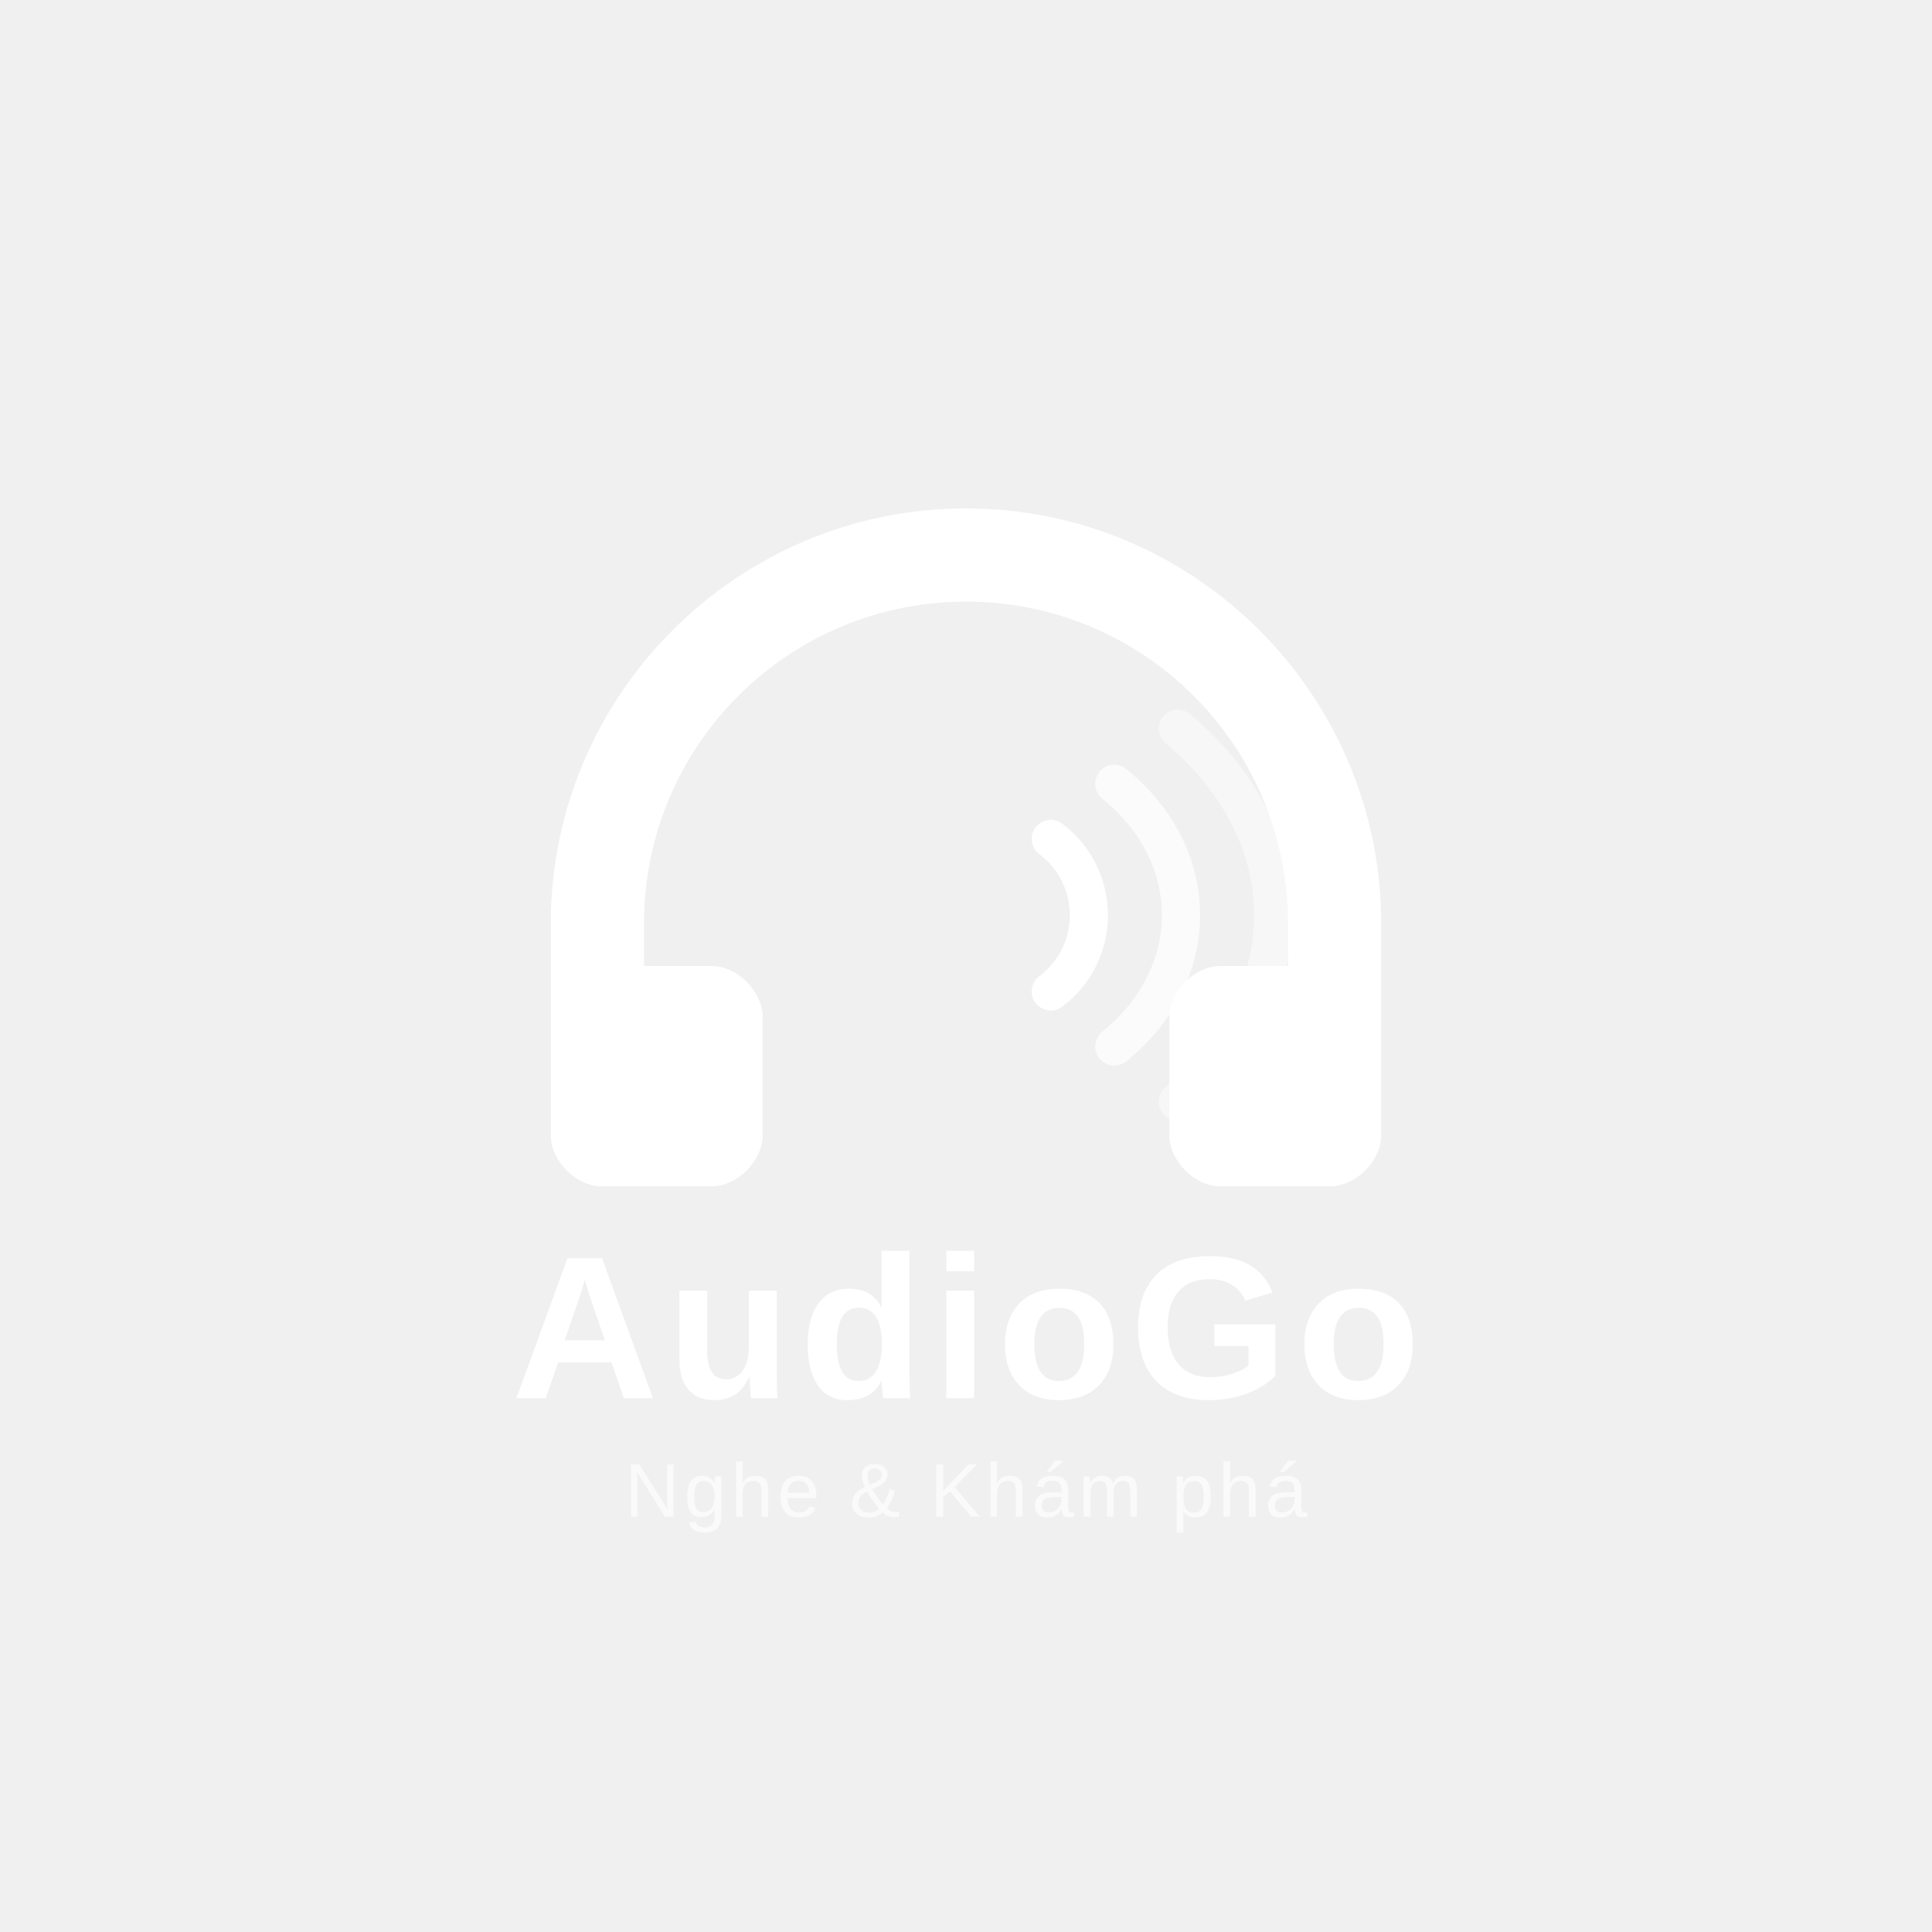
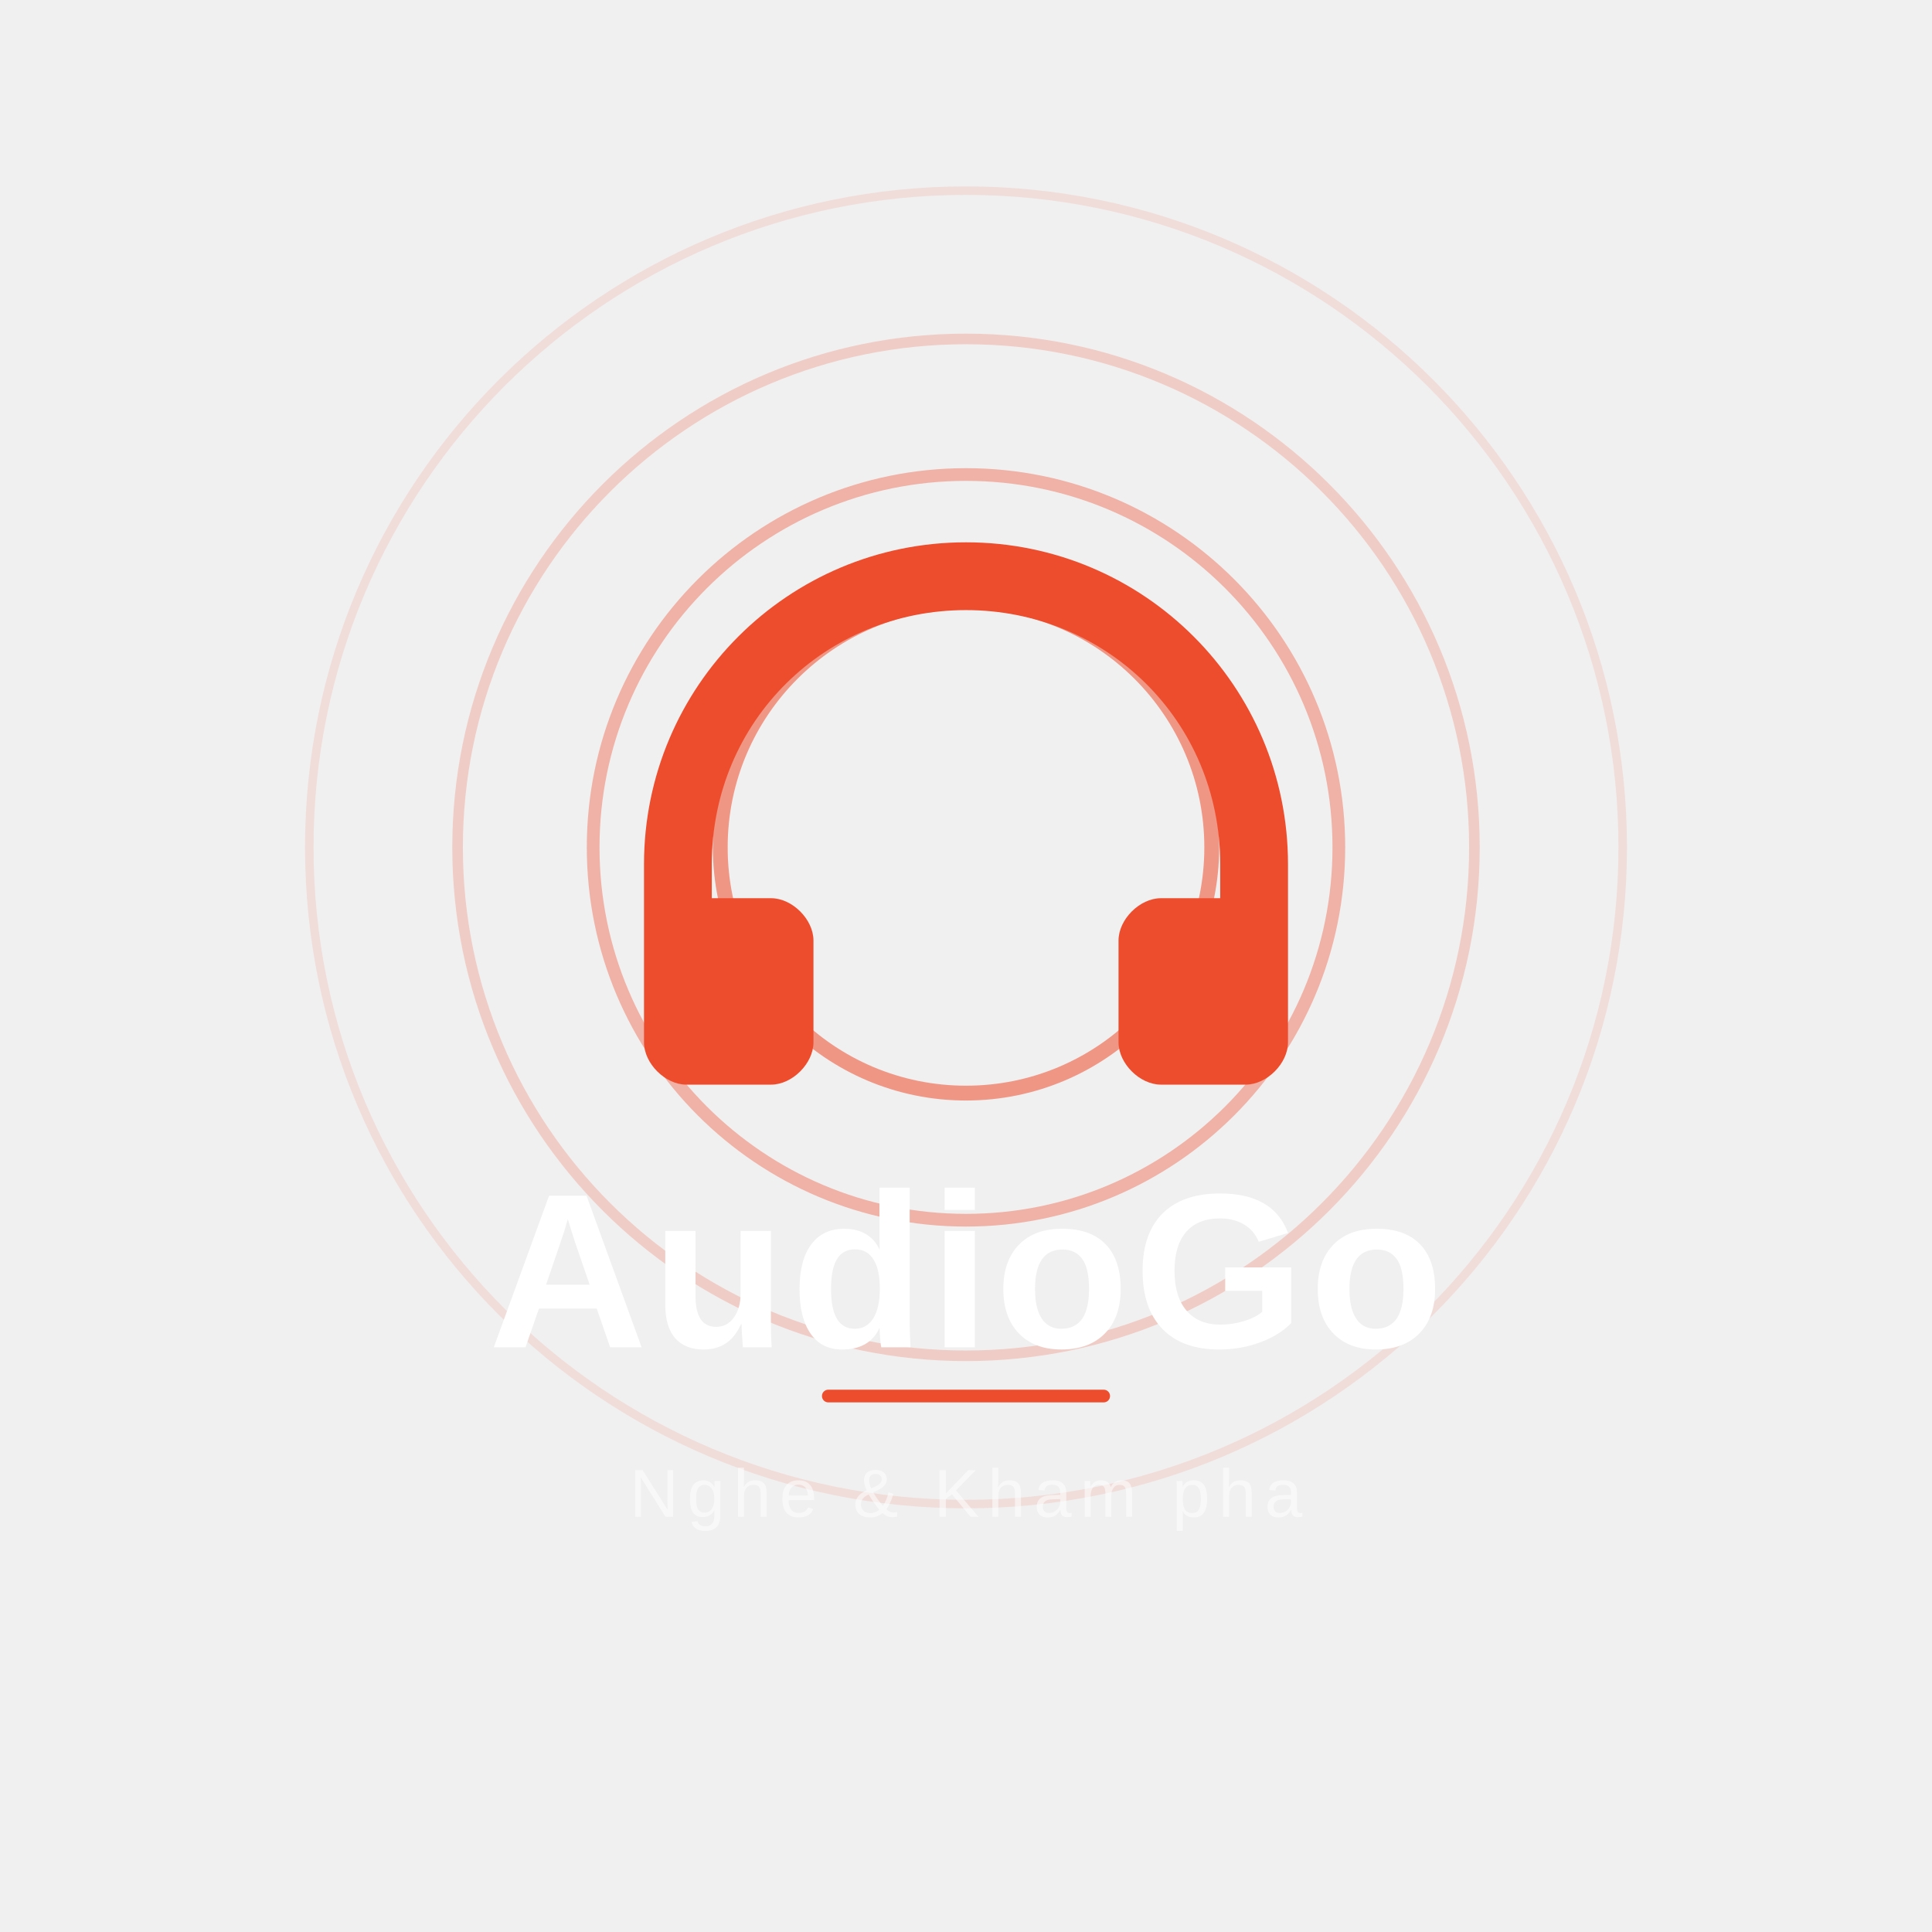
<svg xmlns="http://www.w3.org/2000/svg" width="456" height="456" viewBox="0 0 456 456" version="1.1">
-   <path d="M 228 120              C 174 120 130 164 130 218              L 130 268              C 130 274 136 280 142 280              L 168 280              C 174 280 180 274 180 268              L 180 240              C 180 234 174 228 168 228              L 152 228              L 152 218              C 152 176 186 142 228 142              C 270 142 304 176 304 218              L 304 228              L 288 228              C 282 228 276 234 276 240              L 276 268              C 276 274 282 280 288 280              L 314 280              C 320 280 326 274 326 268              L 326 218              C 326 164 282 120 228 120 Z" fill="white" />
-   <path d="M 248 198 C 260 207 260 225 248 234" stroke="white" stroke-width="9" fill="none" stroke-linecap="round" />
-   <path d="M 263 185 C 284 202 284 230 263 247" stroke="white" stroke-width="9" fill="none" stroke-linecap="round" opacity="0.75" />
-   <path d="M 278 172 C 308 197 308 235 278 260" stroke="white" stroke-width="9" fill="none" stroke-linecap="round" opacity="0.45" />
-   <text x="228" y="330" font-family="'Helvetica Neue', Arial, sans-serif" font-size="48" font-weight="700" letter-spacing="2" fill="white" text-anchor="middle">AudioGo</text>
-   <text x="228" y="358" font-family="'Helvetica Neue', Arial, sans-serif" font-size="18" font-weight="400" letter-spacing="1" fill="white" opacity="0.65" text-anchor="middle">Nghe &amp; Khám phá</text>
+   <circle cx="228" cy="200" r="155" fill="none" stroke="#EE4D2D" stroke-width="2" opacity="0.12" />
+   <circle cx="228" cy="200" r="120" fill="none" stroke="#EE4D2D" stroke-width="2.5" opacity="0.22" />
+   <circle cx="228" cy="200" r="88" fill="none" stroke="#EE4D2D" stroke-width="3" opacity="0.38" />
+   <circle cx="228" cy="200" r="58" fill="none" stroke="#EE4D2D" stroke-width="3.5" opacity="0.55" />
+   <path d="M 228 128              C 186 128 152 162 152 204              L 152 246              C 152 251 157 256 162 256              L 182 256              C 187 256 192 251 192 246              L 192 222              C 192 217 187 212 182 212              L 168 212              L 168 204              C 168 170 195 144 228 144              C 261 144 288 170 288 204              L 288 212              L 274 212              C 269 212 264 217 264 222              L 264 246              C 264 251 269 256 274 256              L 294 256              C 299 256 304 251 304 246              L 304 204              C 304 162 270 128 228 128 Z" fill="#EE4D2D" />
+   <text x="228" y="318" font-family="'Helvetica Neue', Arial, sans-serif" font-size="52" font-weight="700" letter-spacing="1" fill="white" text-anchor="middle">AudioGo</text>
+   <rect x="194" y="328" width="68" height="3" rx="1.5" fill="#EE4D2D" />
+   <text x="228" y="358" font-family="'Helvetica Neue', Arial, sans-serif" font-size="16" font-weight="300" letter-spacing="2" fill="white" opacity="0.55" text-anchor="middle">Nghe &amp; Kham pha</text>
</svg>
